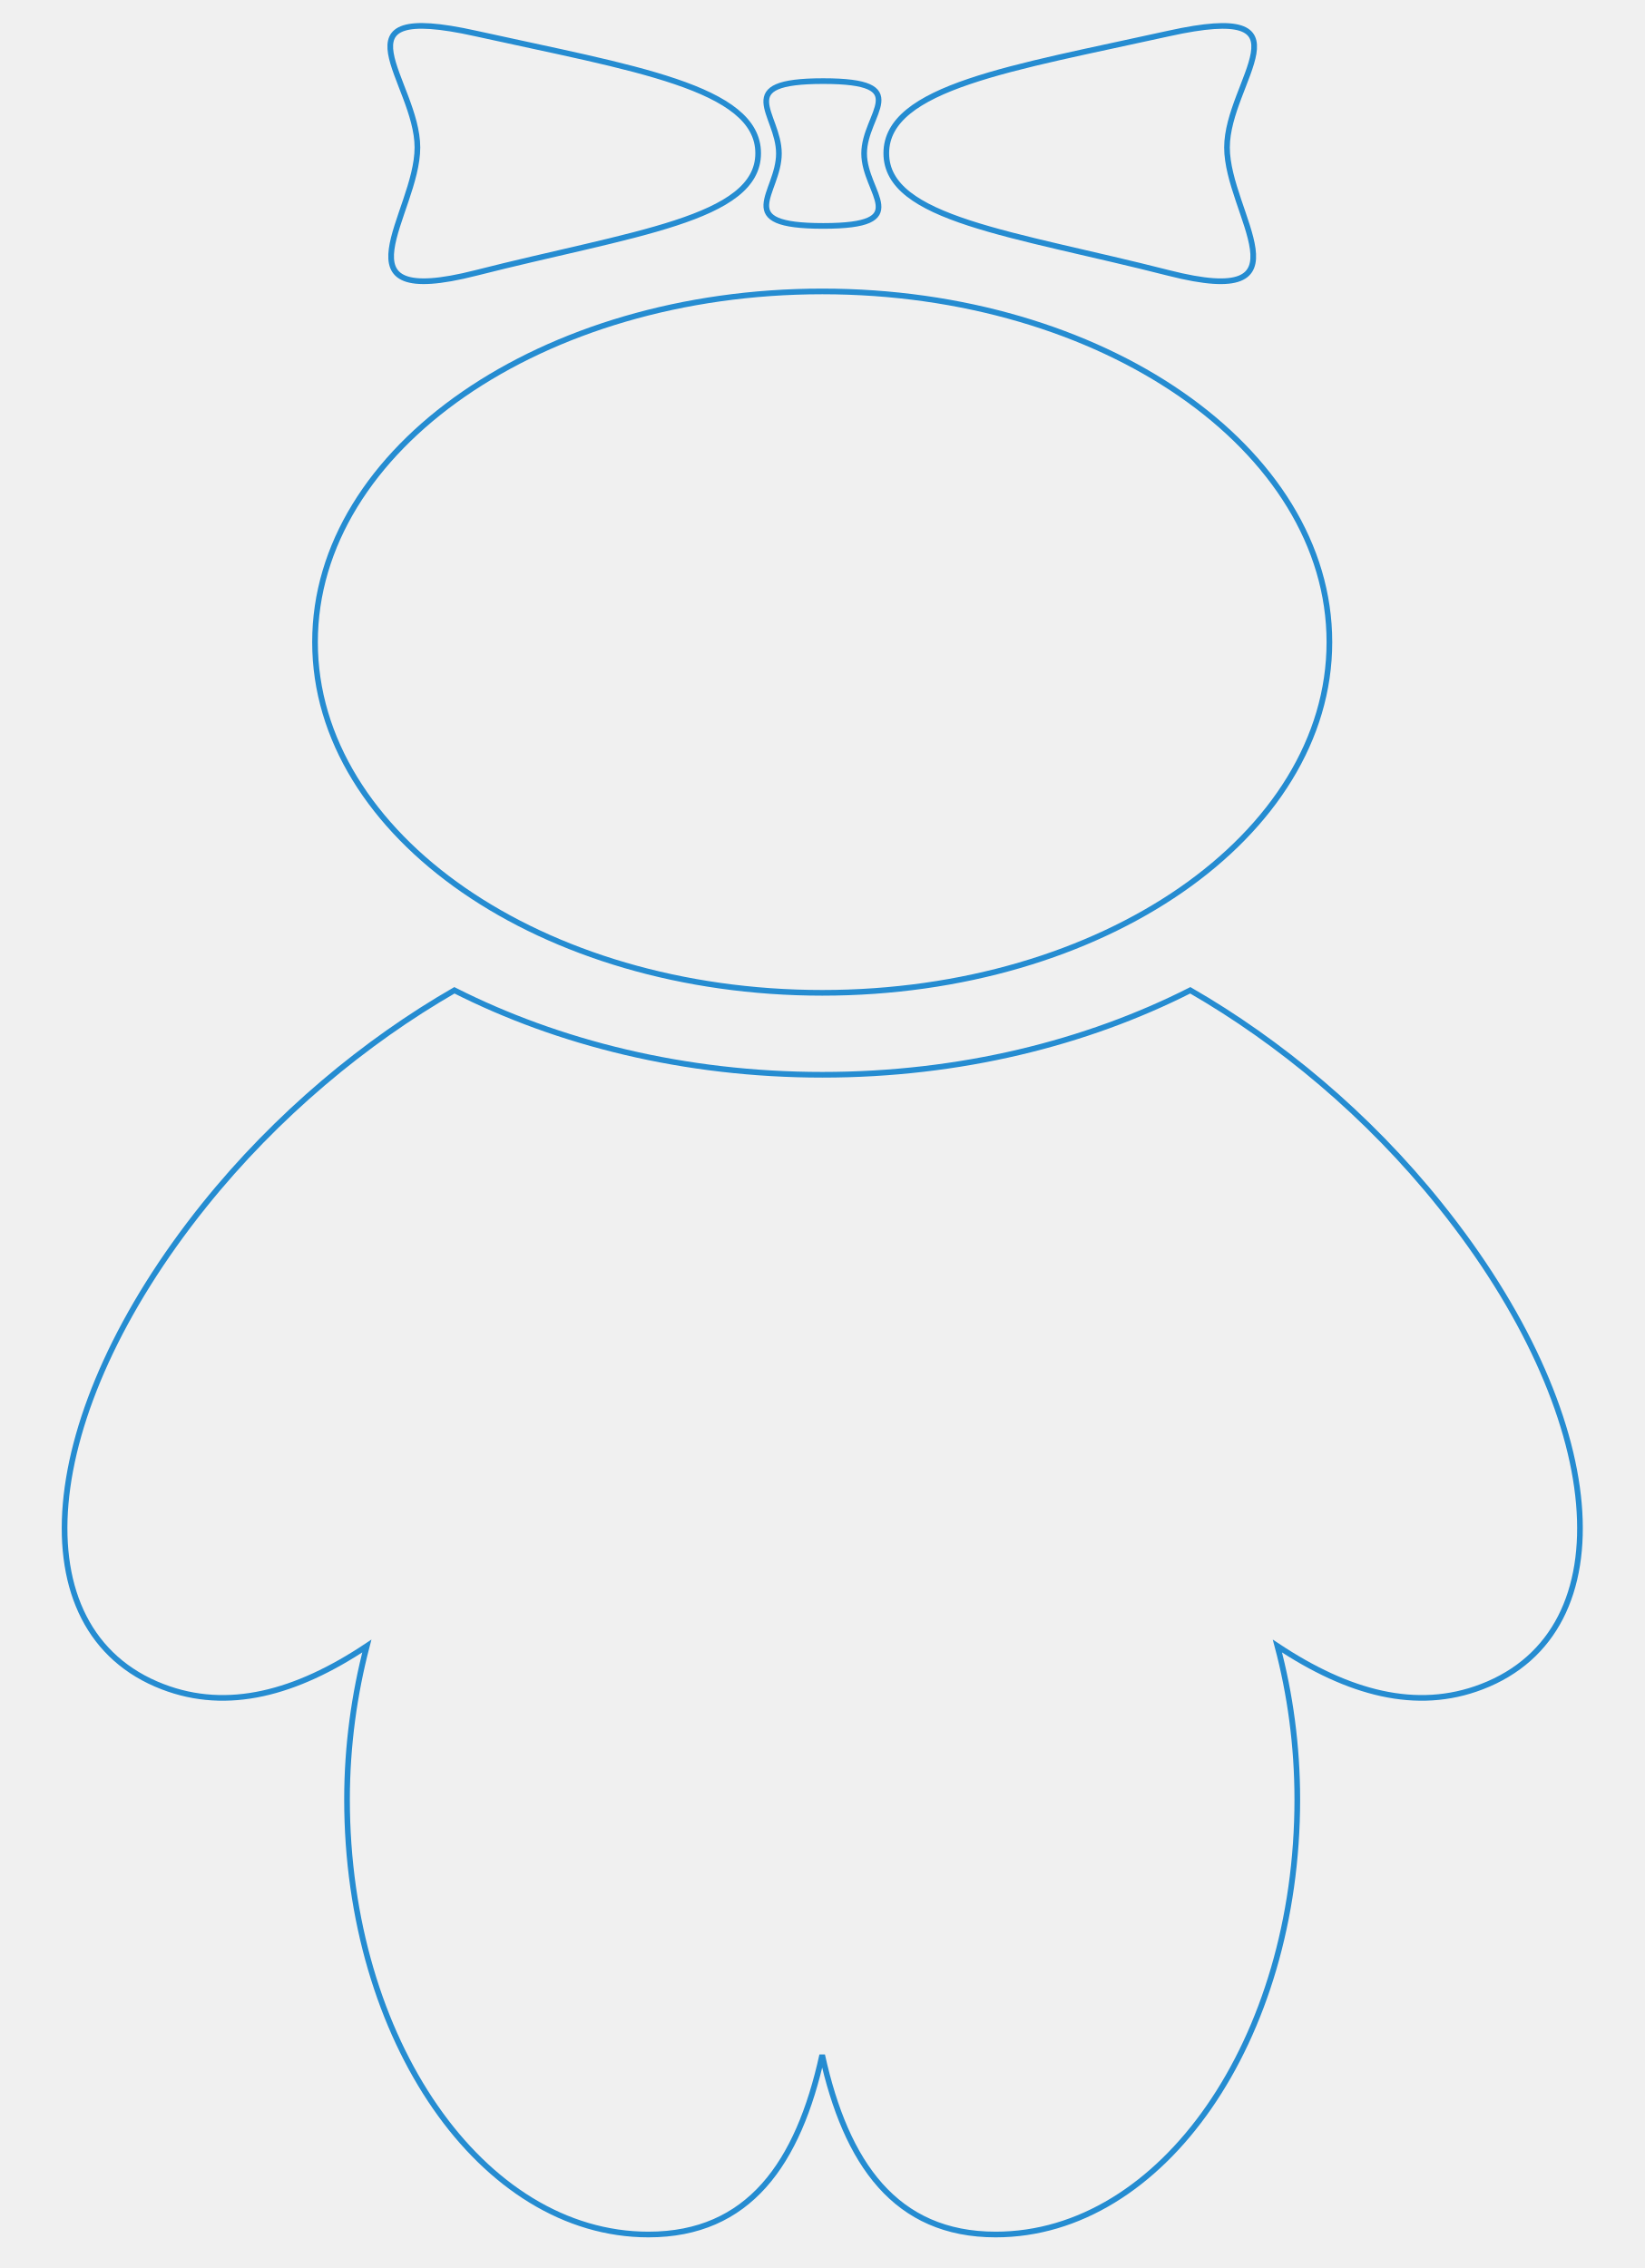
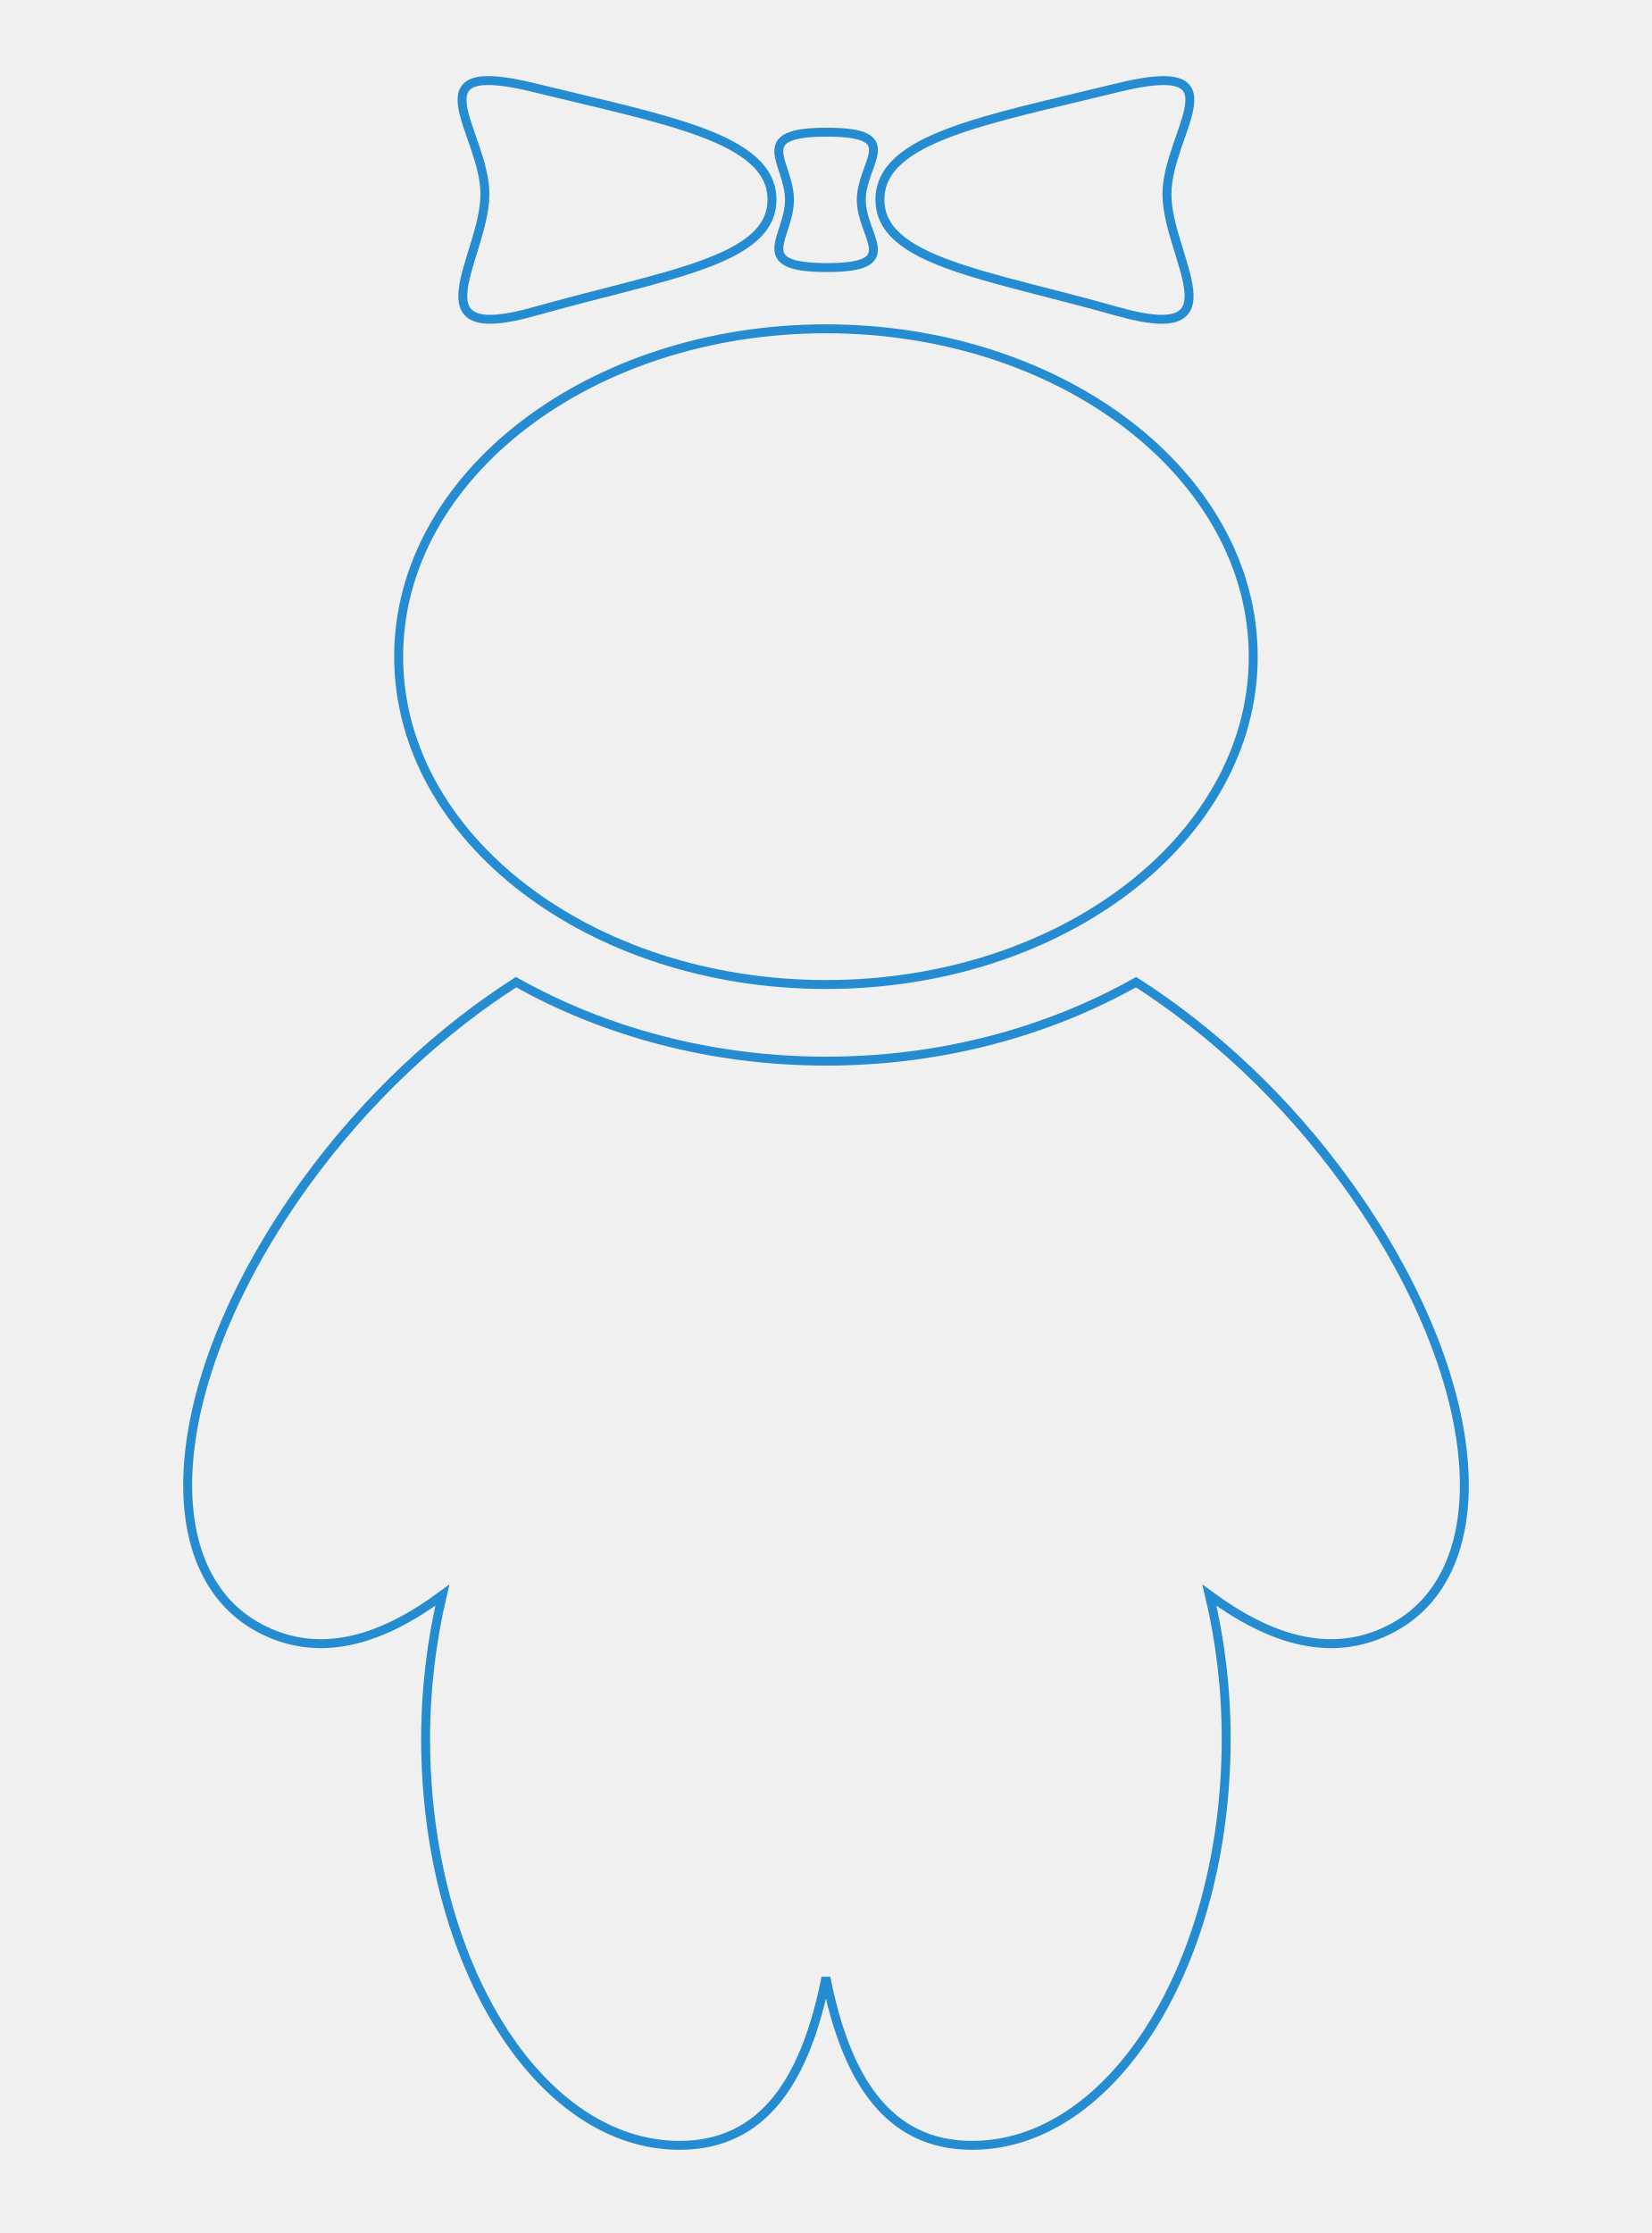
- <svg xmlns="http://www.w3.org/2000/svg" width="580" height="800">
+ <svg xmlns="http://www.w3.org/2000/svg" width="370" height="500">
  <g>
-     <path id="svg_1" d="m507.933,425.139c-25.527,-31.927 -56.795,-57.766 -88.142,-75.83c-36.577,18.528 -81.127,29.798 -129.743,29.798c-48.647,0 -93.26,-11.304 -129.79,-29.798c-31.347,18.064 -62.615,43.904 -88.238,75.83c-59.426,74.088 -65.995,150.094 -14.669,169.812c22.992,8.877 47.117,2.25 72.023,-14.337c-4.385,16.818 -6.984,35.059 -6.984,54.149c0,84.762 47.611,153.424 106.304,153.424c35.349,0 52.873,-25.012 61.275,-63.29c8.403,38.278 25.91,63.29 61.181,63.29c58.772,0 106.383,-68.662 106.383,-153.424c0,-19.09 -2.551,-37.331 -7.016,-54.149c24.985,16.587 49.062,23.214 72.102,14.337c51.406,-19.718 44.757,-95.725 -14.685,-169.812zm-217.933,-74.937c98.778,0 178.852,-55.395 178.852,-123.704s-80.074,-123.703 -178.852,-123.703c-98.762,0 -178.9,55.384 -178.9,123.703s80.138,123.704 178.9,123.704zm122.184,-253.914c51.613,13.146 20.553,-20.965 20.553,-44.267s31.858,-51.8 -20.553,-40.209c-55.009,12.197 -99.607,18.902 -99.607,42.238s44.597,28.211 99.607,42.238zm-121.85,-16.597c32.687,0 14.43,-11.447 14.43,-25.553c0,-14.116 18.304,-25.53 -14.43,-25.53s-15.626,11.447 -15.626,25.53c0,14.138 -17.061,25.553 15.626,25.553zm-122.551,16.597c55.009,-13.995 99.607,-18.914 99.607,-42.238s-44.597,-30.041 -99.607,-42.238c-52.411,-11.624 -20.569,16.884 -20.569,40.209s-31.092,57.391 20.569,44.267z" stroke-width="2" stroke="#258cd1" fill="#fff" fill-opacity="0" />
+     <path stroke="#258cd1" id="svg_1" d="m301.596,264.919c-13.657,-18.948 -30.386,-34.282 -47.158,-45.002c-19.569,10.996 -43.401,17.685 -69.411,17.685c-26.028,0 -49.895,-6.71 -69.438,-17.685c-16.772,10.72 -33.5,26.055 -47.21,45.002c-31.791,43.968 -35.308,89.074 -7.849,100.776c12.303,5.268 25.208,1.334 38.535,-8.509c-2.346,9.981 -3.739,20.807 -3.739,32.136c0,50.303 25.471,91.051 56.873,91.051c18.915,0 28.288,-14.843 32.784,-37.56c4.494,22.717 13.863,37.56 32.732,37.56c31.442,0 56.915,-40.748 56.915,-91.051c0,-11.329 -1.365,-22.155 -3.751,-32.136c13.367,9.843 26.248,13.778 38.572,8.509c27.504,-11.702 23.946,-56.808 -7.855,-100.776zm-116.595,-44.472c52.845,0 95.687,-32.875 95.687,-73.413s-42.842,-73.412 -95.687,-73.412c-52.838,0 -95.715,32.867 -95.715,73.412s42.876,73.413 95.715,73.413zm65.367,-150.687c27.615,7.802 10.995,-12.442 10.995,-26.271s17.045,-30.741 -10.995,-23.862c-29.431,7.237 -53.291,11.217 -53.291,25.065s23.86,16.742 53.291,25.067zm-65.189,-9.85c17.487,0 7.722,-6.793 7.722,-15.164c0,-8.377 9.79,-15.15 -7.722,-15.15s-8.36,6.793 -8.36,15.15c0,8.391 -9.127,15.164 8.36,15.164zm-65.567,9.85c29.433,-8.305 53.29,-11.224 53.29,-25.067s-23.857,-17.828 -53.29,-25.065c-28.038,-6.898 -11.002,10.019 -11.002,23.862s-16.635,34.059 11.002,26.271z" stroke-width="2" fill="#fff" fill-opacity="0" />
  </g>
</svg>
